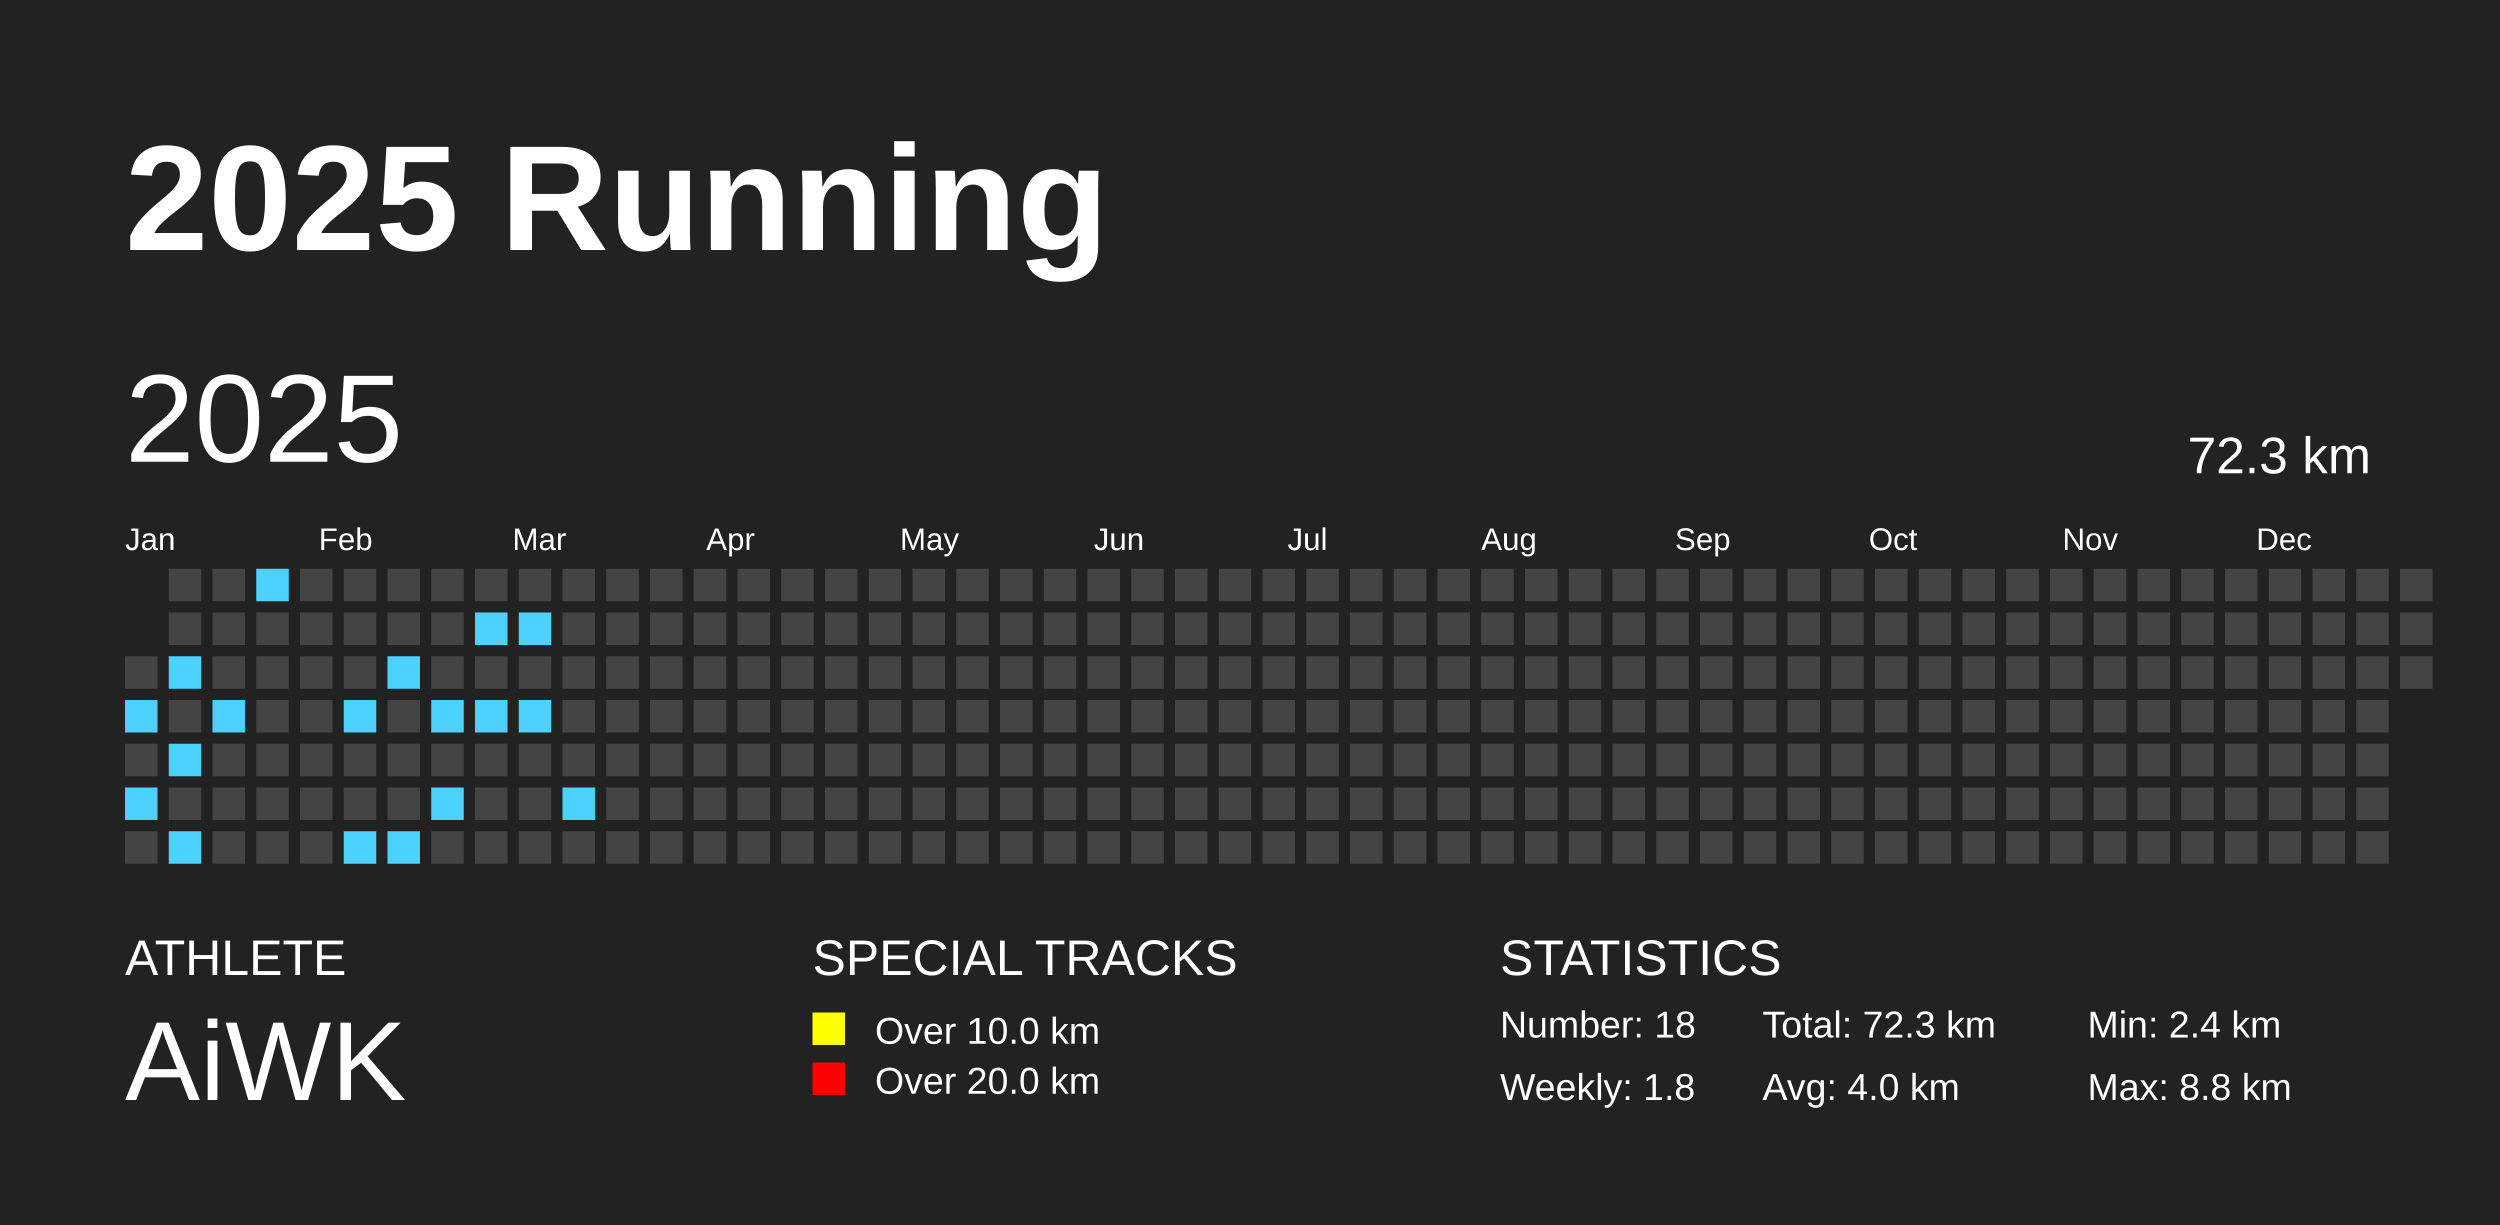
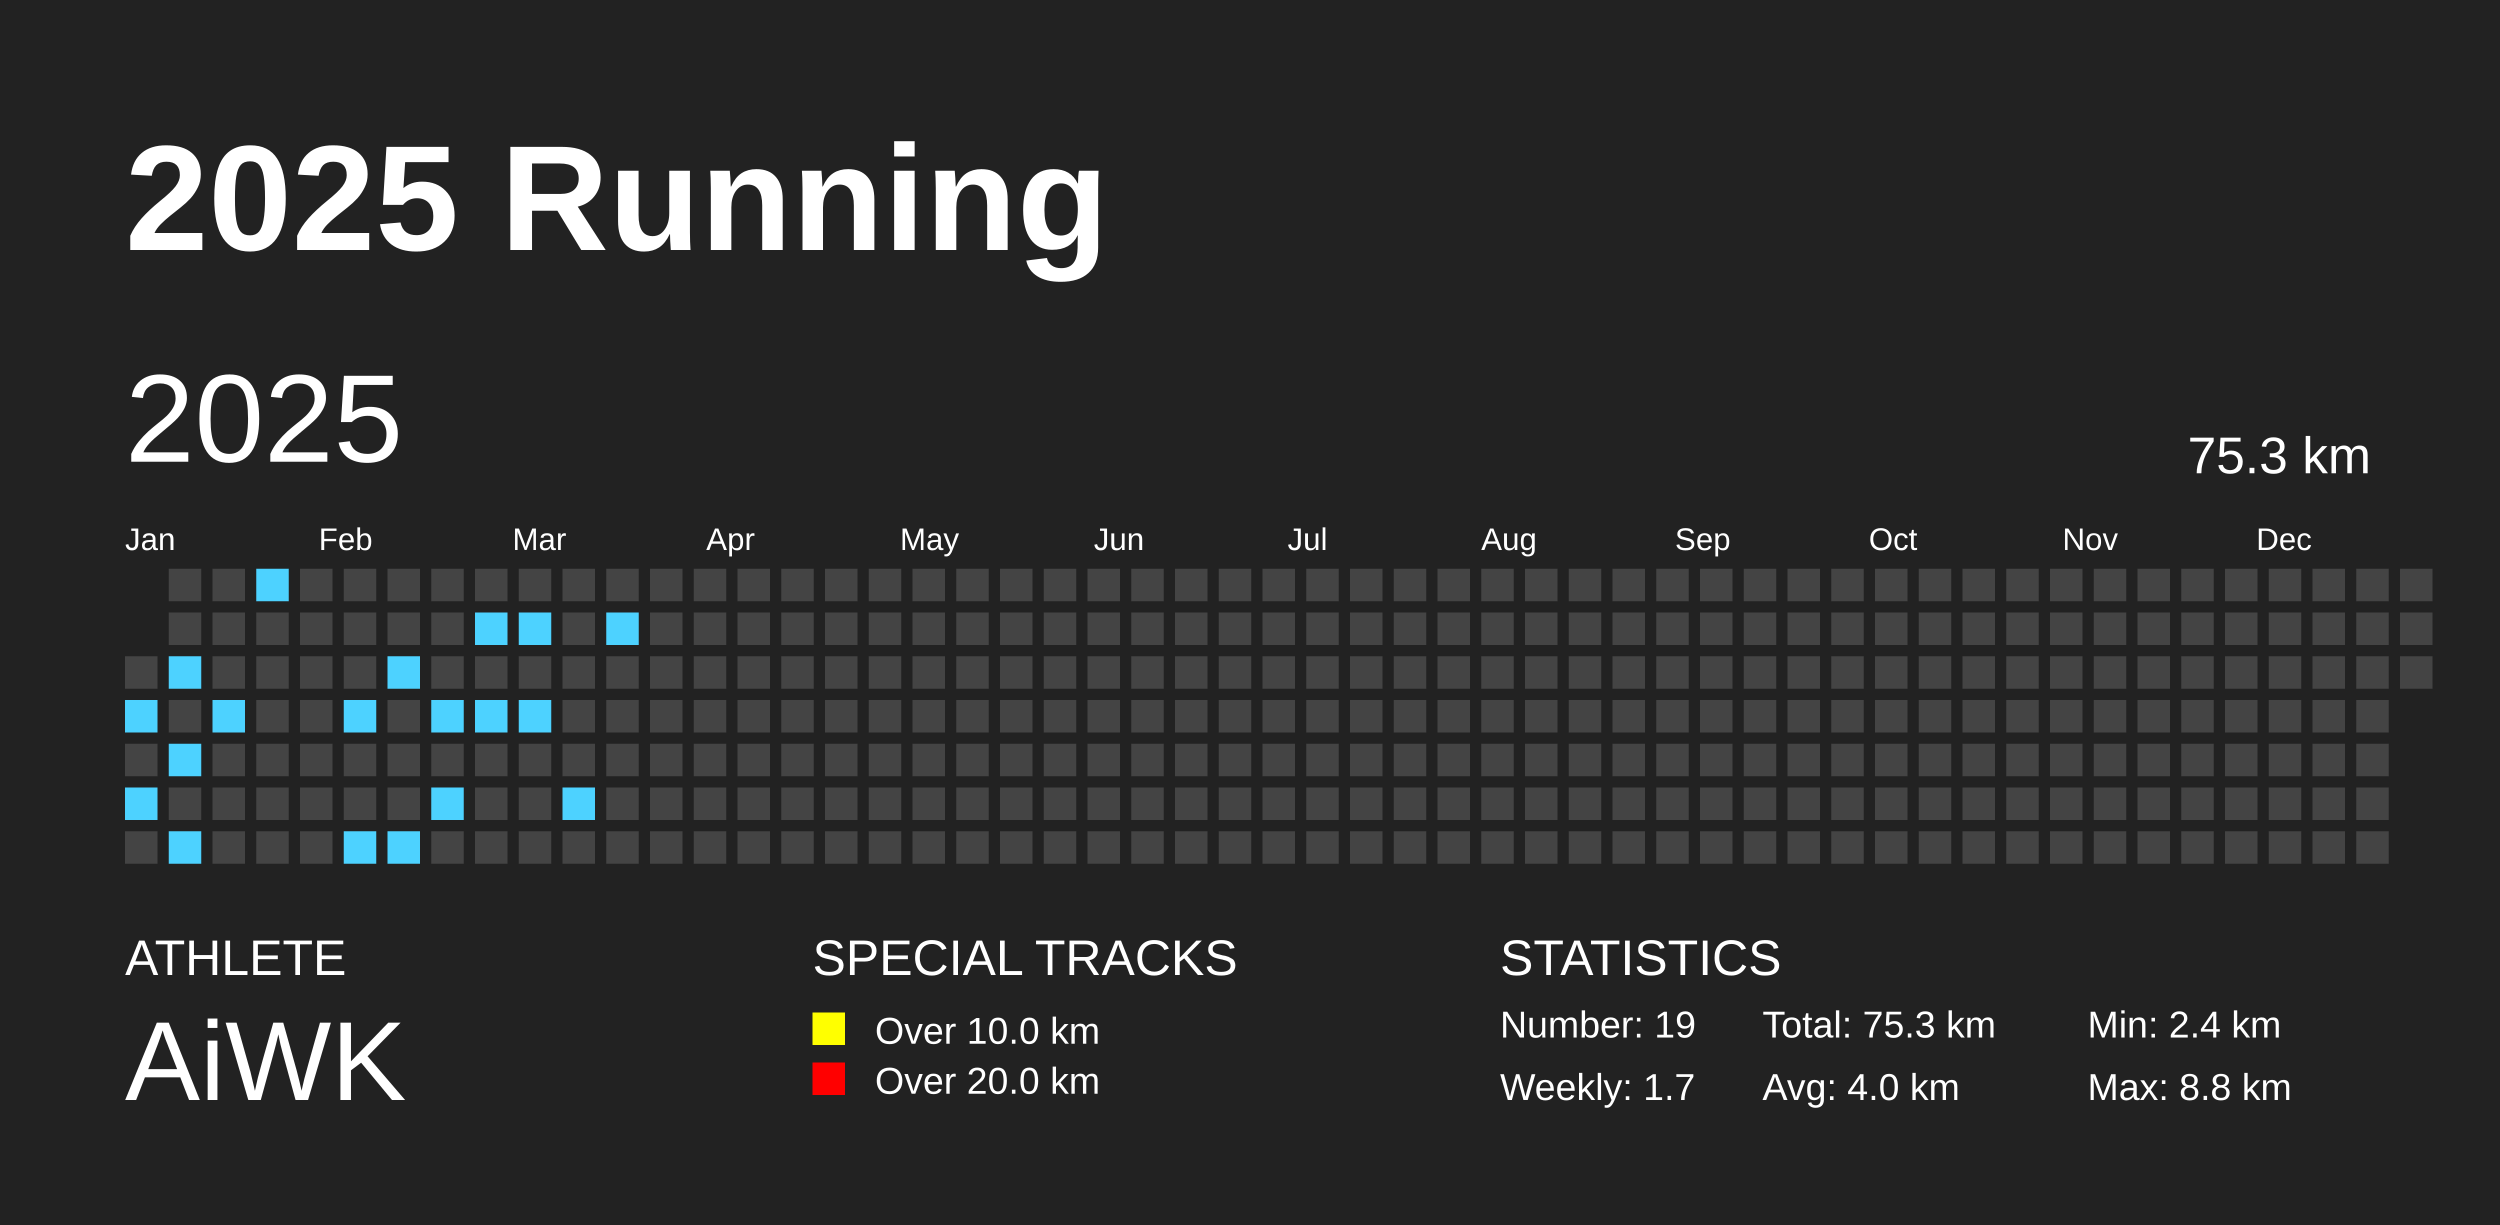
<svg xmlns="http://www.w3.org/2000/svg" baseProfile="full" height="98mm" version="1.1" viewBox="0,0,200,98" width="200mm">
  <defs />
  <rect fill="#222222" height="98" width="200" x="0" y="0" />
  <text fill="#FFFFFF" style="font-size:12px; font-family:Arial; font-weight:bold;" x="10" y="20">2025 Running</text>
  <text fill="#FFFFFF" style="font-size:4px; font-family:Arial" x="10" y="78">ATHLETE</text>
  <text fill="#FFFFFF" style="font-size:9px; font-family:Arial" x="10" y="88">AiWK</text>
  <text fill="#FFFFFF" style="font-size:4px; font-family:Arial" x="65" y="78">SPECIAL TRACKS</text>
  <rect fill="yellow" height="2.6" width="2.6" x="65" y="81" />
  <text fill="#FFFFFF" style="font-size:3px; font-family:Arial" x="70" y="83.5">Over 10.0 km</text>
  <rect fill="red" height="2.6" width="2.6" x="65" y="85" />
  <text fill="#FFFFFF" style="font-size:3px; font-family:Arial" x="70" y="87.5">Over 20.0 km</text>
  <text fill="#FFFFFF" style="font-size:4px; font-family:Arial" x="120" y="78">STATISTICS</text>
-   <text fill="#FFFFFF" style="font-size:3px; font-family:Arial" x="120" y="83">Number: 18</text>
-   <text fill="#FFFFFF" style="font-size:3px; font-family:Arial" x="120" y="88">Weekly: 1.8</text>
-   <text fill="#FFFFFF" style="font-size:3px; font-family:Arial" x="141" y="83">Total: 72.3 km</text>
+   <text fill="#FFFFFF" style="font-size:3px; font-family:Arial" x="120" y="83">Number: 19</text>
+   <text fill="#FFFFFF" style="font-size:3px; font-family:Arial" x="120" y="88">Weekly: 1.7</text>
+   <text fill="#FFFFFF" style="font-size:3px; font-family:Arial" x="141" y="83">Total: 75.3 km</text>
  <text fill="#FFFFFF" style="font-size:3px; font-family:Arial" x="141" y="88">Avg: 4.0 km</text>
  <text fill="#FFFFFF" style="font-size:3px; font-family:Arial" x="167" y="83">Min: 2.4 km</text>
  <text fill="#FFFFFF" style="font-size:3px; font-family:Arial" x="167" y="88">Max: 8.8 km</text>
  <text dominant-baseline="hanging" fill="#FFFFFF" style="font-size:10.0px; font-family:Arial;" x="10" y="30">2025</text>
-   <text dominant-baseline="hanging" fill="#FFFFFF" style="font-size:4.125px; font-family:Arial;" x="175" y="35">72.3 km</text>
+   <text dominant-baseline="hanging" fill="#FFFFFF" style="font-size:4.125px; font-family:Arial;" x="175" y="35">75.3 km</text>
  <text fill="#FFFFFF" style="font-size:2.5px; font-family:Arial" x="10.0" y="44">Jan</text>
  <text fill="#FFFFFF" style="font-size:2.5px; font-family:Arial" x="25.5" y="44">Feb</text>
  <text fill="#FFFFFF" style="font-size:2.5px; font-family:Arial" x="41.0" y="44">Mar</text>
  <text fill="#FFFFFF" style="font-size:2.5px; font-family:Arial" x="56.5" y="44">Apr</text>
  <text fill="#FFFFFF" style="font-size:2.5px; font-family:Arial" x="72.0" y="44">May</text>
  <text fill="#FFFFFF" style="font-size:2.5px; font-family:Arial" x="87.5" y="44">Jun</text>
  <text fill="#FFFFFF" style="font-size:2.5px; font-family:Arial" x="103.0" y="44">Jul</text>
  <text fill="#FFFFFF" style="font-size:2.5px; font-family:Arial" x="118.5" y="44">Aug</text>
  <text fill="#FFFFFF" style="font-size:2.5px; font-family:Arial" x="134.0" y="44">Sep</text>
  <text fill="#FFFFFF" style="font-size:2.5px; font-family:Arial" x="149.5" y="44">Oct</text>
  <text fill="#FFFFFF" style="font-size:2.5px; font-family:Arial" x="165.0" y="44">Nov</text>
  <text fill="#FFFFFF" style="font-size:2.5px; font-family:Arial" x="180.5" y="44">Dec</text>
  <rect fill="#444444" height="2.6" width="2.6" x="10.0" y="52.5" />
  <rect fill="#4DD2FF" height="2.6" width="2.6" x="10.0" y="56.0" />
  <rect fill="#444444" height="2.6" width="2.6" x="10.0" y="59.5" />
  <rect fill="#4DD2FF" height="2.6" width="2.6" x="10.0" y="63.0" />
  <rect fill="#444444" height="2.6" width="2.6" x="10.0" y="66.5" />
  <rect fill="#444444" height="2.6" width="2.6" x="13.5" y="45.5" />
  <rect fill="#444444" height="2.6" width="2.6" x="13.5" y="49.0" />
  <rect fill="#4DD2FF" height="2.6" width="2.6" x="13.5" y="52.5" />
  <rect fill="#444444" height="2.6" width="2.6" x="13.5" y="56.0" />
  <rect fill="#4DD2FF" height="2.6" width="2.6" x="13.5" y="59.5" />
  <rect fill="#444444" height="2.6" width="2.6" x="13.5" y="63.0" />
  <rect fill="#4DD2FF" height="2.6" width="2.6" x="13.5" y="66.5" />
  <rect fill="#444444" height="2.6" width="2.6" x="17.0" y="45.5" />
  <rect fill="#444444" height="2.6" width="2.6" x="17.0" y="49.0" />
  <rect fill="#444444" height="2.6" width="2.6" x="17.0" y="52.5" />
  <rect fill="#4DD2FF" height="2.6" width="2.6" x="17.0" y="56.0" />
  <rect fill="#444444" height="2.6" width="2.6" x="17.0" y="59.5" />
  <rect fill="#444444" height="2.6" width="2.6" x="17.0" y="63.0" />
  <rect fill="#444444" height="2.6" width="2.6" x="17.0" y="66.5" />
  <rect fill="#4DD2FF" height="2.6" width="2.6" x="20.5" y="45.5" />
  <rect fill="#444444" height="2.6" width="2.6" x="20.5" y="49.0" />
  <rect fill="#444444" height="2.6" width="2.6" x="20.5" y="52.5" />
  <rect fill="#444444" height="2.6" width="2.6" x="20.5" y="56.0" />
  <rect fill="#444444" height="2.6" width="2.6" x="20.5" y="59.5" />
  <rect fill="#444444" height="2.6" width="2.6" x="20.5" y="63.0" />
  <rect fill="#444444" height="2.6" width="2.6" x="20.5" y="66.5" />
  <rect fill="#444444" height="2.6" width="2.6" x="24.0" y="45.5" />
  <rect fill="#444444" height="2.6" width="2.6" x="24.0" y="49.0" />
  <rect fill="#444444" height="2.6" width="2.6" x="24.0" y="52.5" />
  <rect fill="#444444" height="2.6" width="2.6" x="24.0" y="56.0" />
  <rect fill="#444444" height="2.6" width="2.6" x="24.0" y="59.5" />
  <rect fill="#444444" height="2.6" width="2.6" x="24.0" y="63.0" />
  <rect fill="#444444" height="2.6" width="2.6" x="24.0" y="66.5" />
  <rect fill="#444444" height="2.6" width="2.6" x="27.5" y="45.5" />
  <rect fill="#444444" height="2.6" width="2.6" x="27.5" y="49.0" />
  <rect fill="#444444" height="2.6" width="2.6" x="27.5" y="52.5" />
  <rect fill="#4DD2FF" height="2.6" width="2.6" x="27.5" y="56.0" />
  <rect fill="#444444" height="2.6" width="2.6" x="27.5" y="59.5" />
  <rect fill="#444444" height="2.6" width="2.6" x="27.5" y="63.0" />
  <rect fill="#4DD2FF" height="2.6" width="2.6" x="27.5" y="66.5" />
  <rect fill="#444444" height="2.6" width="2.6" x="31.0" y="45.5" />
  <rect fill="#444444" height="2.6" width="2.6" x="31.0" y="49.0" />
  <rect fill="#4DD2FF" height="2.6" width="2.6" x="31.0" y="52.5" />
  <rect fill="#444444" height="2.6" width="2.6" x="31.0" y="56.0" />
  <rect fill="#444444" height="2.6" width="2.6" x="31.0" y="59.5" />
  <rect fill="#444444" height="2.6" width="2.6" x="31.0" y="63.0" />
  <rect fill="#4DD2FF" height="2.6" width="2.6" x="31.0" y="66.5" />
  <rect fill="#444444" height="2.6" width="2.6" x="34.5" y="45.5" />
  <rect fill="#444444" height="2.6" width="2.6" x="34.5" y="49.0" />
  <rect fill="#444444" height="2.6" width="2.6" x="34.5" y="52.5" />
  <rect fill="#4DD2FF" height="2.6" width="2.6" x="34.5" y="56.0" />
  <rect fill="#444444" height="2.6" width="2.6" x="34.5" y="59.5" />
  <rect fill="#4DD2FF" height="2.6" width="2.6" x="34.5" y="63.0" />
  <rect fill="#444444" height="2.6" width="2.6" x="34.5" y="66.5" />
  <rect fill="#444444" height="2.6" width="2.6" x="38.0" y="45.5" />
  <rect fill="#4DD2FF" height="2.6" width="2.6" x="38.0" y="49.0" />
  <rect fill="#444444" height="2.6" width="2.6" x="38.0" y="52.5" />
  <rect fill="#4DD2FF" height="2.6" width="2.6" x="38.0" y="56.0" />
  <rect fill="#444444" height="2.6" width="2.6" x="38.0" y="59.5" />
  <rect fill="#444444" height="2.6" width="2.6" x="38.0" y="63.0" />
  <rect fill="#444444" height="2.6" width="2.6" x="38.0" y="66.5" />
  <rect fill="#444444" height="2.6" width="2.6" x="41.5" y="45.5" />
  <rect fill="#4DD2FF" height="2.6" width="2.6" x="41.5" y="49.0" />
  <rect fill="#444444" height="2.6" width="2.6" x="41.5" y="52.5" />
  <rect fill="#4DD2FF" height="2.6" width="2.6" x="41.5" y="56.0" />
  <rect fill="#444444" height="2.6" width="2.6" x="41.5" y="59.5" />
  <rect fill="#444444" height="2.6" width="2.6" x="41.5" y="63.0" />
  <rect fill="#444444" height="2.6" width="2.6" x="41.5" y="66.5" />
  <rect fill="#444444" height="2.6" width="2.6" x="45.0" y="45.5" />
  <rect fill="#444444" height="2.6" width="2.6" x="45.0" y="49.0" />
  <rect fill="#444444" height="2.6" width="2.6" x="45.0" y="52.5" />
  <rect fill="#444444" height="2.6" width="2.6" x="45.0" y="56.0" />
  <rect fill="#444444" height="2.6" width="2.6" x="45.0" y="59.5" />
  <rect fill="#4DD2FF" height="2.6" width="2.6" x="45.0" y="63.0" />
  <rect fill="#444444" height="2.6" width="2.6" x="45.0" y="66.5" />
  <rect fill="#444444" height="2.6" width="2.6" x="48.5" y="45.5" />
-   <rect fill="#444444" height="2.6" width="2.6" x="48.5" y="49.0" />
+   <rect fill="#4DD2FF" height="2.6" width="2.6" x="48.5" y="49.0" />
  <rect fill="#444444" height="2.6" width="2.6" x="48.5" y="52.5" />
  <rect fill="#444444" height="2.6" width="2.6" x="48.5" y="56.0" />
  <rect fill="#444444" height="2.6" width="2.6" x="48.5" y="59.5" />
  <rect fill="#444444" height="2.6" width="2.6" x="48.5" y="63.0" />
  <rect fill="#444444" height="2.6" width="2.6" x="48.5" y="66.5" />
  <rect fill="#444444" height="2.6" width="2.6" x="52.0" y="45.5" />
  <rect fill="#444444" height="2.6" width="2.6" x="52.0" y="49.0" />
  <rect fill="#444444" height="2.6" width="2.6" x="52.0" y="52.5" />
  <rect fill="#444444" height="2.6" width="2.6" x="52.0" y="56.0" />
  <rect fill="#444444" height="2.6" width="2.6" x="52.0" y="59.5" />
  <rect fill="#444444" height="2.6" width="2.6" x="52.0" y="63.0" />
  <rect fill="#444444" height="2.6" width="2.6" x="52.0" y="66.5" />
  <rect fill="#444444" height="2.6" width="2.6" x="55.5" y="45.5" />
  <rect fill="#444444" height="2.6" width="2.6" x="55.5" y="49.0" />
  <rect fill="#444444" height="2.6" width="2.6" x="55.5" y="52.5" />
  <rect fill="#444444" height="2.6" width="2.6" x="55.5" y="56.0" />
  <rect fill="#444444" height="2.6" width="2.6" x="55.5" y="59.5" />
  <rect fill="#444444" height="2.6" width="2.6" x="55.5" y="63.0" />
  <rect fill="#444444" height="2.6" width="2.6" x="55.5" y="66.5" />
  <rect fill="#444444" height="2.6" width="2.6" x="59.0" y="45.5" />
  <rect fill="#444444" height="2.6" width="2.6" x="59.0" y="49.0" />
  <rect fill="#444444" height="2.6" width="2.6" x="59.0" y="52.5" />
  <rect fill="#444444" height="2.6" width="2.6" x="59.0" y="56.0" />
  <rect fill="#444444" height="2.6" width="2.6" x="59.0" y="59.5" />
  <rect fill="#444444" height="2.6" width="2.6" x="59.0" y="63.0" />
  <rect fill="#444444" height="2.6" width="2.6" x="59.0" y="66.5" />
  <rect fill="#444444" height="2.6" width="2.6" x="62.5" y="45.5" />
  <rect fill="#444444" height="2.6" width="2.6" x="62.5" y="49.0" />
  <rect fill="#444444" height="2.6" width="2.6" x="62.5" y="52.5" />
  <rect fill="#444444" height="2.6" width="2.6" x="62.5" y="56.0" />
  <rect fill="#444444" height="2.6" width="2.6" x="62.5" y="59.5" />
  <rect fill="#444444" height="2.6" width="2.6" x="62.5" y="63.0" />
  <rect fill="#444444" height="2.6" width="2.6" x="62.5" y="66.5" />
  <rect fill="#444444" height="2.6" width="2.6" x="66.0" y="45.5" />
  <rect fill="#444444" height="2.6" width="2.6" x="66.0" y="49.0" />
  <rect fill="#444444" height="2.6" width="2.6" x="66.0" y="52.5" />
  <rect fill="#444444" height="2.6" width="2.6" x="66.0" y="56.0" />
  <rect fill="#444444" height="2.6" width="2.6" x="66.0" y="59.5" />
  <rect fill="#444444" height="2.6" width="2.6" x="66.0" y="63.0" />
  <rect fill="#444444" height="2.6" width="2.6" x="66.0" y="66.5" />
  <rect fill="#444444" height="2.6" width="2.6" x="69.5" y="45.5" />
  <rect fill="#444444" height="2.6" width="2.6" x="69.5" y="49.0" />
  <rect fill="#444444" height="2.6" width="2.6" x="69.5" y="52.5" />
  <rect fill="#444444" height="2.6" width="2.6" x="69.5" y="56.0" />
  <rect fill="#444444" height="2.6" width="2.6" x="69.5" y="59.5" />
  <rect fill="#444444" height="2.6" width="2.6" x="69.5" y="63.0" />
  <rect fill="#444444" height="2.6" width="2.6" x="69.5" y="66.5" />
  <rect fill="#444444" height="2.6" width="2.6" x="73.0" y="45.5" />
  <rect fill="#444444" height="2.6" width="2.6" x="73.0" y="49.0" />
  <rect fill="#444444" height="2.6" width="2.6" x="73.0" y="52.5" />
  <rect fill="#444444" height="2.6" width="2.6" x="73.0" y="56.0" />
  <rect fill="#444444" height="2.6" width="2.6" x="73.0" y="59.5" />
  <rect fill="#444444" height="2.6" width="2.6" x="73.0" y="63.0" />
  <rect fill="#444444" height="2.6" width="2.6" x="73.0" y="66.5" />
  <rect fill="#444444" height="2.6" width="2.6" x="76.5" y="45.5" />
  <rect fill="#444444" height="2.6" width="2.6" x="76.5" y="49.0" />
  <rect fill="#444444" height="2.6" width="2.6" x="76.5" y="52.5" />
  <rect fill="#444444" height="2.6" width="2.6" x="76.5" y="56.0" />
  <rect fill="#444444" height="2.6" width="2.6" x="76.5" y="59.5" />
  <rect fill="#444444" height="2.6" width="2.6" x="76.5" y="63.0" />
  <rect fill="#444444" height="2.6" width="2.6" x="76.5" y="66.5" />
  <rect fill="#444444" height="2.6" width="2.6" x="80.0" y="45.5" />
  <rect fill="#444444" height="2.6" width="2.6" x="80.0" y="49.0" />
  <rect fill="#444444" height="2.6" width="2.6" x="80.0" y="52.5" />
  <rect fill="#444444" height="2.6" width="2.6" x="80.0" y="56.0" />
  <rect fill="#444444" height="2.6" width="2.6" x="80.0" y="59.5" />
  <rect fill="#444444" height="2.6" width="2.6" x="80.0" y="63.0" />
  <rect fill="#444444" height="2.6" width="2.6" x="80.0" y="66.5" />
  <rect fill="#444444" height="2.6" width="2.6" x="83.5" y="45.5" />
  <rect fill="#444444" height="2.6" width="2.6" x="83.5" y="49.0" />
  <rect fill="#444444" height="2.6" width="2.6" x="83.5" y="52.5" />
  <rect fill="#444444" height="2.6" width="2.6" x="83.5" y="56.0" />
  <rect fill="#444444" height="2.6" width="2.6" x="83.5" y="59.5" />
  <rect fill="#444444" height="2.6" width="2.6" x="83.5" y="63.0" />
  <rect fill="#444444" height="2.6" width="2.6" x="83.5" y="66.5" />
  <rect fill="#444444" height="2.6" width="2.6" x="87.0" y="45.5" />
  <rect fill="#444444" height="2.6" width="2.6" x="87.0" y="49.0" />
  <rect fill="#444444" height="2.6" width="2.6" x="87.0" y="52.5" />
  <rect fill="#444444" height="2.6" width="2.6" x="87.0" y="56.0" />
  <rect fill="#444444" height="2.6" width="2.6" x="87.0" y="59.5" />
  <rect fill="#444444" height="2.6" width="2.6" x="87.0" y="63.0" />
  <rect fill="#444444" height="2.6" width="2.6" x="87.0" y="66.5" />
  <rect fill="#444444" height="2.6" width="2.6" x="90.5" y="45.5" />
  <rect fill="#444444" height="2.6" width="2.6" x="90.5" y="49.0" />
  <rect fill="#444444" height="2.6" width="2.6" x="90.5" y="52.5" />
  <rect fill="#444444" height="2.6" width="2.6" x="90.5" y="56.0" />
  <rect fill="#444444" height="2.6" width="2.6" x="90.5" y="59.5" />
  <rect fill="#444444" height="2.6" width="2.6" x="90.5" y="63.0" />
  <rect fill="#444444" height="2.6" width="2.6" x="90.5" y="66.5" />
  <rect fill="#444444" height="2.6" width="2.6" x="94.0" y="45.5" />
  <rect fill="#444444" height="2.6" width="2.6" x="94.0" y="49.0" />
  <rect fill="#444444" height="2.6" width="2.6" x="94.0" y="52.5" />
  <rect fill="#444444" height="2.6" width="2.6" x="94.0" y="56.0" />
  <rect fill="#444444" height="2.6" width="2.6" x="94.0" y="59.5" />
  <rect fill="#444444" height="2.6" width="2.6" x="94.0" y="63.0" />
  <rect fill="#444444" height="2.6" width="2.6" x="94.0" y="66.5" />
  <rect fill="#444444" height="2.6" width="2.6" x="97.5" y="45.5" />
  <rect fill="#444444" height="2.6" width="2.6" x="97.5" y="49.0" />
  <rect fill="#444444" height="2.6" width="2.6" x="97.5" y="52.5" />
  <rect fill="#444444" height="2.6" width="2.6" x="97.5" y="56.0" />
  <rect fill="#444444" height="2.6" width="2.6" x="97.5" y="59.5" />
  <rect fill="#444444" height="2.6" width="2.6" x="97.5" y="63.0" />
  <rect fill="#444444" height="2.6" width="2.6" x="97.5" y="66.5" />
  <rect fill="#444444" height="2.6" width="2.6" x="101.0" y="45.5" />
  <rect fill="#444444" height="2.6" width="2.6" x="101.0" y="49.0" />
  <rect fill="#444444" height="2.6" width="2.6" x="101.0" y="52.5" />
  <rect fill="#444444" height="2.6" width="2.6" x="101.0" y="56.0" />
  <rect fill="#444444" height="2.6" width="2.6" x="101.0" y="59.5" />
  <rect fill="#444444" height="2.6" width="2.6" x="101.0" y="63.0" />
  <rect fill="#444444" height="2.6" width="2.6" x="101.0" y="66.5" />
  <rect fill="#444444" height="2.6" width="2.6" x="104.5" y="45.5" />
  <rect fill="#444444" height="2.6" width="2.6" x="104.5" y="49.0" />
  <rect fill="#444444" height="2.6" width="2.6" x="104.5" y="52.5" />
  <rect fill="#444444" height="2.6" width="2.6" x="104.5" y="56.0" />
  <rect fill="#444444" height="2.6" width="2.6" x="104.5" y="59.5" />
  <rect fill="#444444" height="2.6" width="2.6" x="104.5" y="63.0" />
  <rect fill="#444444" height="2.6" width="2.6" x="104.5" y="66.5" />
  <rect fill="#444444" height="2.6" width="2.6" x="108.0" y="45.5" />
  <rect fill="#444444" height="2.6" width="2.6" x="108.0" y="49.0" />
  <rect fill="#444444" height="2.6" width="2.6" x="108.0" y="52.5" />
  <rect fill="#444444" height="2.6" width="2.6" x="108.0" y="56.0" />
  <rect fill="#444444" height="2.6" width="2.6" x="108.0" y="59.5" />
  <rect fill="#444444" height="2.6" width="2.6" x="108.0" y="63.0" />
  <rect fill="#444444" height="2.6" width="2.6" x="108.0" y="66.5" />
  <rect fill="#444444" height="2.6" width="2.6" x="111.5" y="45.5" />
  <rect fill="#444444" height="2.6" width="2.6" x="111.5" y="49.0" />
  <rect fill="#444444" height="2.6" width="2.6" x="111.5" y="52.5" />
  <rect fill="#444444" height="2.6" width="2.6" x="111.5" y="56.0" />
  <rect fill="#444444" height="2.6" width="2.6" x="111.5" y="59.5" />
  <rect fill="#444444" height="2.6" width="2.6" x="111.5" y="63.0" />
  <rect fill="#444444" height="2.6" width="2.6" x="111.5" y="66.5" />
  <rect fill="#444444" height="2.6" width="2.6" x="115.0" y="45.5" />
  <rect fill="#444444" height="2.6" width="2.6" x="115.0" y="49.0" />
  <rect fill="#444444" height="2.6" width="2.6" x="115.0" y="52.5" />
  <rect fill="#444444" height="2.6" width="2.6" x="115.0" y="56.0" />
  <rect fill="#444444" height="2.6" width="2.6" x="115.0" y="59.5" />
  <rect fill="#444444" height="2.6" width="2.6" x="115.0" y="63.0" />
  <rect fill="#444444" height="2.6" width="2.6" x="115.0" y="66.5" />
  <rect fill="#444444" height="2.6" width="2.6" x="118.5" y="45.5" />
  <rect fill="#444444" height="2.6" width="2.6" x="118.5" y="49.0" />
  <rect fill="#444444" height="2.6" width="2.6" x="118.5" y="52.5" />
  <rect fill="#444444" height="2.6" width="2.6" x="118.5" y="56.0" />
  <rect fill="#444444" height="2.6" width="2.6" x="118.5" y="59.5" />
  <rect fill="#444444" height="2.6" width="2.6" x="118.5" y="63.0" />
  <rect fill="#444444" height="2.6" width="2.6" x="118.5" y="66.5" />
  <rect fill="#444444" height="2.6" width="2.6" x="122.0" y="45.5" />
  <rect fill="#444444" height="2.6" width="2.6" x="122.0" y="49.0" />
  <rect fill="#444444" height="2.6" width="2.6" x="122.0" y="52.5" />
  <rect fill="#444444" height="2.6" width="2.6" x="122.0" y="56.0" />
  <rect fill="#444444" height="2.6" width="2.6" x="122.0" y="59.5" />
  <rect fill="#444444" height="2.6" width="2.6" x="122.0" y="63.0" />
  <rect fill="#444444" height="2.6" width="2.6" x="122.0" y="66.5" />
  <rect fill="#444444" height="2.6" width="2.6" x="125.5" y="45.5" />
  <rect fill="#444444" height="2.6" width="2.6" x="125.5" y="49.0" />
  <rect fill="#444444" height="2.6" width="2.6" x="125.5" y="52.5" />
  <rect fill="#444444" height="2.6" width="2.6" x="125.5" y="56.0" />
  <rect fill="#444444" height="2.6" width="2.6" x="125.5" y="59.5" />
  <rect fill="#444444" height="2.6" width="2.6" x="125.5" y="63.0" />
  <rect fill="#444444" height="2.6" width="2.6" x="125.5" y="66.5" />
  <rect fill="#444444" height="2.6" width="2.6" x="129.0" y="45.5" />
  <rect fill="#444444" height="2.6" width="2.6" x="129.0" y="49.0" />
  <rect fill="#444444" height="2.6" width="2.6" x="129.0" y="52.5" />
  <rect fill="#444444" height="2.6" width="2.6" x="129.0" y="56.0" />
  <rect fill="#444444" height="2.6" width="2.6" x="129.0" y="59.5" />
  <rect fill="#444444" height="2.6" width="2.6" x="129.0" y="63.0" />
  <rect fill="#444444" height="2.6" width="2.6" x="129.0" y="66.5" />
  <rect fill="#444444" height="2.6" width="2.6" x="132.5" y="45.5" />
  <rect fill="#444444" height="2.6" width="2.6" x="132.5" y="49.0" />
  <rect fill="#444444" height="2.6" width="2.6" x="132.5" y="52.5" />
  <rect fill="#444444" height="2.6" width="2.6" x="132.5" y="56.0" />
  <rect fill="#444444" height="2.6" width="2.6" x="132.5" y="59.5" />
  <rect fill="#444444" height="2.6" width="2.6" x="132.5" y="63.0" />
  <rect fill="#444444" height="2.6" width="2.6" x="132.5" y="66.5" />
  <rect fill="#444444" height="2.6" width="2.6" x="136.0" y="45.5" />
  <rect fill="#444444" height="2.6" width="2.6" x="136.0" y="49.0" />
  <rect fill="#444444" height="2.6" width="2.6" x="136.0" y="52.5" />
  <rect fill="#444444" height="2.6" width="2.6" x="136.0" y="56.0" />
  <rect fill="#444444" height="2.6" width="2.6" x="136.0" y="59.5" />
  <rect fill="#444444" height="2.6" width="2.6" x="136.0" y="63.0" />
  <rect fill="#444444" height="2.6" width="2.6" x="136.0" y="66.5" />
  <rect fill="#444444" height="2.6" width="2.6" x="139.5" y="45.5" />
  <rect fill="#444444" height="2.6" width="2.6" x="139.5" y="49.0" />
  <rect fill="#444444" height="2.6" width="2.6" x="139.5" y="52.5" />
  <rect fill="#444444" height="2.6" width="2.6" x="139.5" y="56.0" />
  <rect fill="#444444" height="2.6" width="2.6" x="139.5" y="59.5" />
  <rect fill="#444444" height="2.6" width="2.6" x="139.5" y="63.0" />
  <rect fill="#444444" height="2.6" width="2.6" x="139.5" y="66.5" />
  <rect fill="#444444" height="2.6" width="2.6" x="143.0" y="45.5" />
  <rect fill="#444444" height="2.6" width="2.6" x="143.0" y="49.0" />
  <rect fill="#444444" height="2.6" width="2.6" x="143.0" y="52.5" />
  <rect fill="#444444" height="2.6" width="2.6" x="143.0" y="56.0" />
  <rect fill="#444444" height="2.6" width="2.6" x="143.0" y="59.5" />
  <rect fill="#444444" height="2.6" width="2.6" x="143.0" y="63.0" />
  <rect fill="#444444" height="2.6" width="2.6" x="143.0" y="66.5" />
  <rect fill="#444444" height="2.6" width="2.6" x="146.5" y="45.5" />
  <rect fill="#444444" height="2.6" width="2.6" x="146.5" y="49.0" />
  <rect fill="#444444" height="2.6" width="2.6" x="146.5" y="52.5" />
  <rect fill="#444444" height="2.6" width="2.6" x="146.5" y="56.0" />
  <rect fill="#444444" height="2.6" width="2.6" x="146.5" y="59.5" />
  <rect fill="#444444" height="2.6" width="2.6" x="146.5" y="63.0" />
  <rect fill="#444444" height="2.6" width="2.6" x="146.5" y="66.5" />
  <rect fill="#444444" height="2.6" width="2.6" x="150.0" y="45.5" />
  <rect fill="#444444" height="2.6" width="2.6" x="150.0" y="49.0" />
  <rect fill="#444444" height="2.6" width="2.6" x="150.0" y="52.5" />
  <rect fill="#444444" height="2.6" width="2.6" x="150.0" y="56.0" />
  <rect fill="#444444" height="2.6" width="2.6" x="150.0" y="59.5" />
  <rect fill="#444444" height="2.6" width="2.6" x="150.0" y="63.0" />
  <rect fill="#444444" height="2.6" width="2.6" x="150.0" y="66.5" />
  <rect fill="#444444" height="2.6" width="2.6" x="153.5" y="45.5" />
  <rect fill="#444444" height="2.6" width="2.6" x="153.5" y="49.0" />
  <rect fill="#444444" height="2.6" width="2.6" x="153.5" y="52.5" />
  <rect fill="#444444" height="2.6" width="2.6" x="153.5" y="56.0" />
  <rect fill="#444444" height="2.6" width="2.6" x="153.5" y="59.5" />
  <rect fill="#444444" height="2.6" width="2.6" x="153.5" y="63.0" />
  <rect fill="#444444" height="2.6" width="2.6" x="153.5" y="66.5" />
  <rect fill="#444444" height="2.6" width="2.6" x="157.0" y="45.5" />
  <rect fill="#444444" height="2.6" width="2.6" x="157.0" y="49.0" />
  <rect fill="#444444" height="2.6" width="2.6" x="157.0" y="52.5" />
  <rect fill="#444444" height="2.6" width="2.6" x="157.0" y="56.0" />
  <rect fill="#444444" height="2.6" width="2.6" x="157.0" y="59.5" />
  <rect fill="#444444" height="2.6" width="2.6" x="157.0" y="63.0" />
  <rect fill="#444444" height="2.6" width="2.6" x="157.0" y="66.5" />
  <rect fill="#444444" height="2.6" width="2.6" x="160.5" y="45.5" />
  <rect fill="#444444" height="2.6" width="2.6" x="160.5" y="49.0" />
  <rect fill="#444444" height="2.6" width="2.6" x="160.5" y="52.5" />
  <rect fill="#444444" height="2.6" width="2.6" x="160.5" y="56.0" />
  <rect fill="#444444" height="2.6" width="2.6" x="160.5" y="59.5" />
  <rect fill="#444444" height="2.6" width="2.6" x="160.5" y="63.0" />
  <rect fill="#444444" height="2.6" width="2.6" x="160.5" y="66.5" />
  <rect fill="#444444" height="2.6" width="2.6" x="164.0" y="45.5" />
  <rect fill="#444444" height="2.6" width="2.6" x="164.0" y="49.0" />
  <rect fill="#444444" height="2.6" width="2.6" x="164.0" y="52.5" />
  <rect fill="#444444" height="2.6" width="2.6" x="164.0" y="56.0" />
  <rect fill="#444444" height="2.6" width="2.6" x="164.0" y="59.5" />
  <rect fill="#444444" height="2.6" width="2.6" x="164.0" y="63.0" />
  <rect fill="#444444" height="2.6" width="2.6" x="164.0" y="66.5" />
  <rect fill="#444444" height="2.6" width="2.6" x="167.5" y="45.5" />
  <rect fill="#444444" height="2.6" width="2.6" x="167.5" y="49.0" />
  <rect fill="#444444" height="2.6" width="2.6" x="167.5" y="52.5" />
  <rect fill="#444444" height="2.6" width="2.6" x="167.5" y="56.0" />
  <rect fill="#444444" height="2.6" width="2.6" x="167.5" y="59.5" />
  <rect fill="#444444" height="2.6" width="2.6" x="167.5" y="63.0" />
  <rect fill="#444444" height="2.6" width="2.6" x="167.5" y="66.5" />
  <rect fill="#444444" height="2.6" width="2.6" x="171.0" y="45.5" />
  <rect fill="#444444" height="2.6" width="2.6" x="171.0" y="49.0" />
  <rect fill="#444444" height="2.6" width="2.6" x="171.0" y="52.5" />
  <rect fill="#444444" height="2.6" width="2.6" x="171.0" y="56.0" />
  <rect fill="#444444" height="2.6" width="2.6" x="171.0" y="59.5" />
  <rect fill="#444444" height="2.6" width="2.6" x="171.0" y="63.0" />
  <rect fill="#444444" height="2.6" width="2.6" x="171.0" y="66.5" />
  <rect fill="#444444" height="2.6" width="2.6" x="174.5" y="45.5" />
  <rect fill="#444444" height="2.6" width="2.6" x="174.5" y="49.0" />
  <rect fill="#444444" height="2.6" width="2.6" x="174.5" y="52.5" />
  <rect fill="#444444" height="2.6" width="2.6" x="174.5" y="56.0" />
  <rect fill="#444444" height="2.6" width="2.6" x="174.5" y="59.5" />
  <rect fill="#444444" height="2.6" width="2.6" x="174.5" y="63.0" />
  <rect fill="#444444" height="2.6" width="2.6" x="174.5" y="66.5" />
  <rect fill="#444444" height="2.6" width="2.6" x="178.0" y="45.5" />
  <rect fill="#444444" height="2.6" width="2.6" x="178.0" y="49.0" />
  <rect fill="#444444" height="2.6" width="2.6" x="178.0" y="52.5" />
  <rect fill="#444444" height="2.6" width="2.6" x="178.0" y="56.0" />
  <rect fill="#444444" height="2.6" width="2.6" x="178.0" y="59.5" />
  <rect fill="#444444" height="2.6" width="2.6" x="178.0" y="63.0" />
  <rect fill="#444444" height="2.6" width="2.6" x="178.0" y="66.5" />
  <rect fill="#444444" height="2.6" width="2.6" x="181.5" y="45.5" />
  <rect fill="#444444" height="2.6" width="2.6" x="181.5" y="49.0" />
  <rect fill="#444444" height="2.6" width="2.6" x="181.5" y="52.5" />
  <rect fill="#444444" height="2.6" width="2.6" x="181.5" y="56.0" />
  <rect fill="#444444" height="2.6" width="2.6" x="181.5" y="59.5" />
  <rect fill="#444444" height="2.6" width="2.6" x="181.5" y="63.0" />
  <rect fill="#444444" height="2.6" width="2.6" x="181.5" y="66.5" />
  <rect fill="#444444" height="2.6" width="2.6" x="185.0" y="45.5" />
  <rect fill="#444444" height="2.6" width="2.6" x="185.0" y="49.0" />
  <rect fill="#444444" height="2.6" width="2.6" x="185.0" y="52.5" />
  <rect fill="#444444" height="2.6" width="2.6" x="185.0" y="56.0" />
  <rect fill="#444444" height="2.6" width="2.6" x="185.0" y="59.5" />
  <rect fill="#444444" height="2.6" width="2.6" x="185.0" y="63.0" />
  <rect fill="#444444" height="2.6" width="2.6" x="185.0" y="66.5" />
  <rect fill="#444444" height="2.6" width="2.6" x="188.5" y="45.5" />
  <rect fill="#444444" height="2.6" width="2.6" x="188.5" y="49.0" />
  <rect fill="#444444" height="2.6" width="2.6" x="188.5" y="52.5" />
  <rect fill="#444444" height="2.6" width="2.6" x="188.5" y="56.0" />
  <rect fill="#444444" height="2.6" width="2.6" x="188.5" y="59.5" />
  <rect fill="#444444" height="2.6" width="2.6" x="188.5" y="63.0" />
  <rect fill="#444444" height="2.6" width="2.6" x="188.5" y="66.5" />
  <rect fill="#444444" height="2.6" width="2.6" x="192.0" y="45.5" />
  <rect fill="#444444" height="2.6" width="2.6" x="192.0" y="49.0" />
  <rect fill="#444444" height="2.6" width="2.6" x="192.0" y="52.5" />
</svg>
